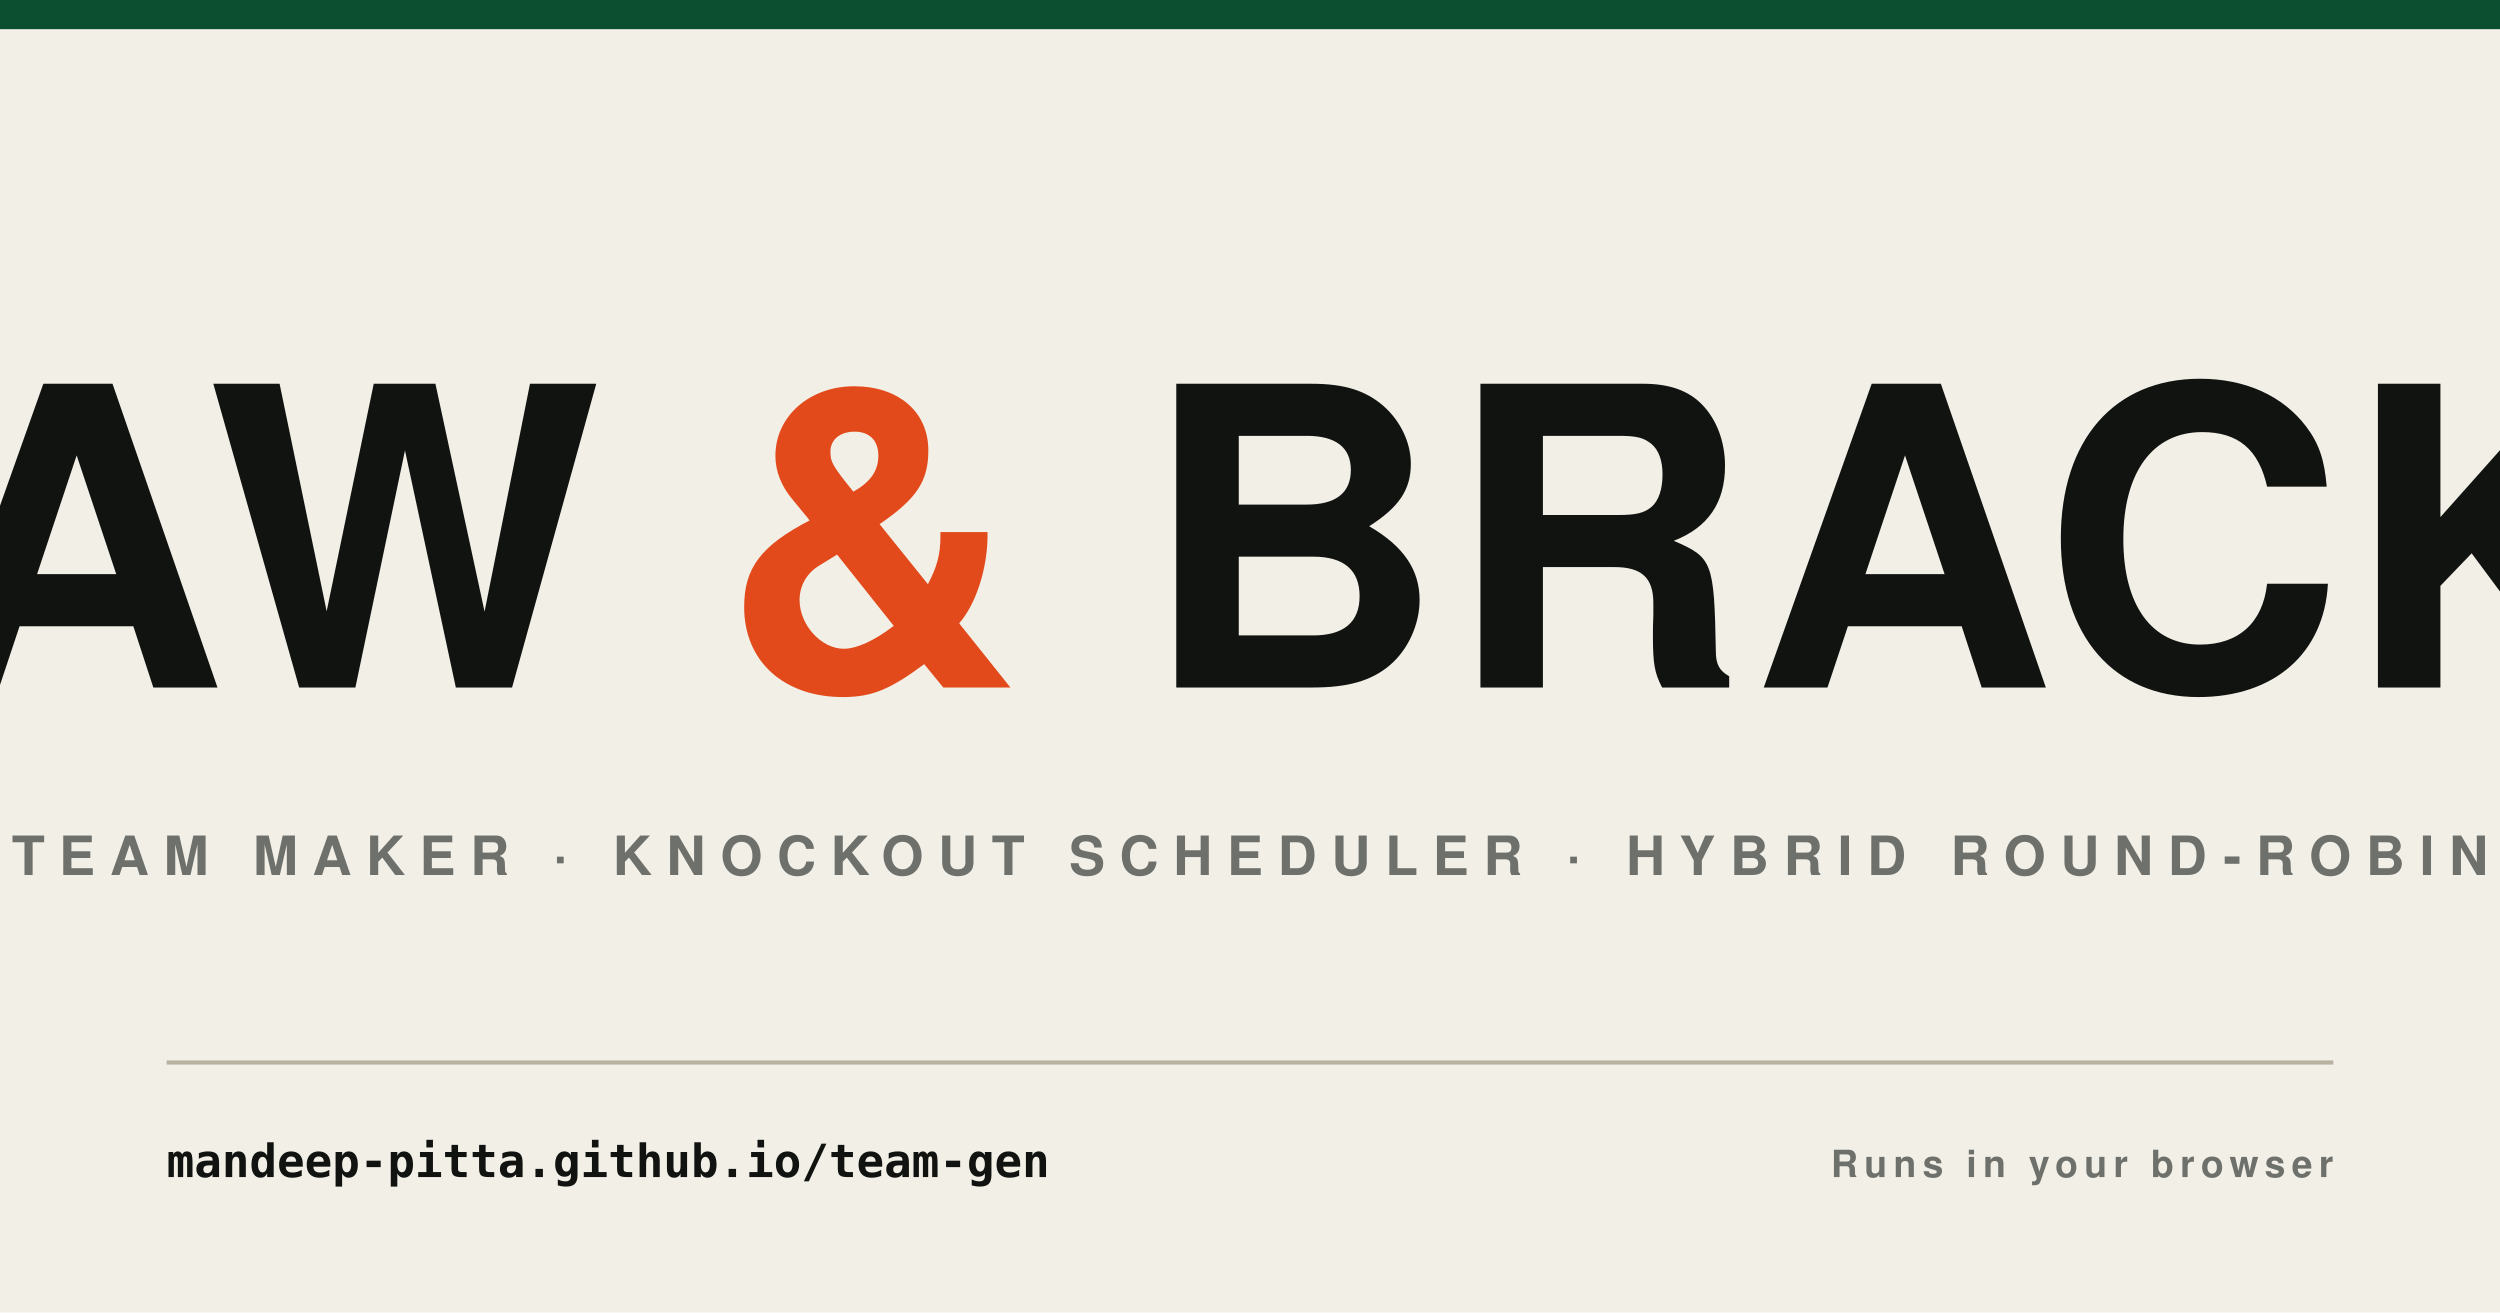
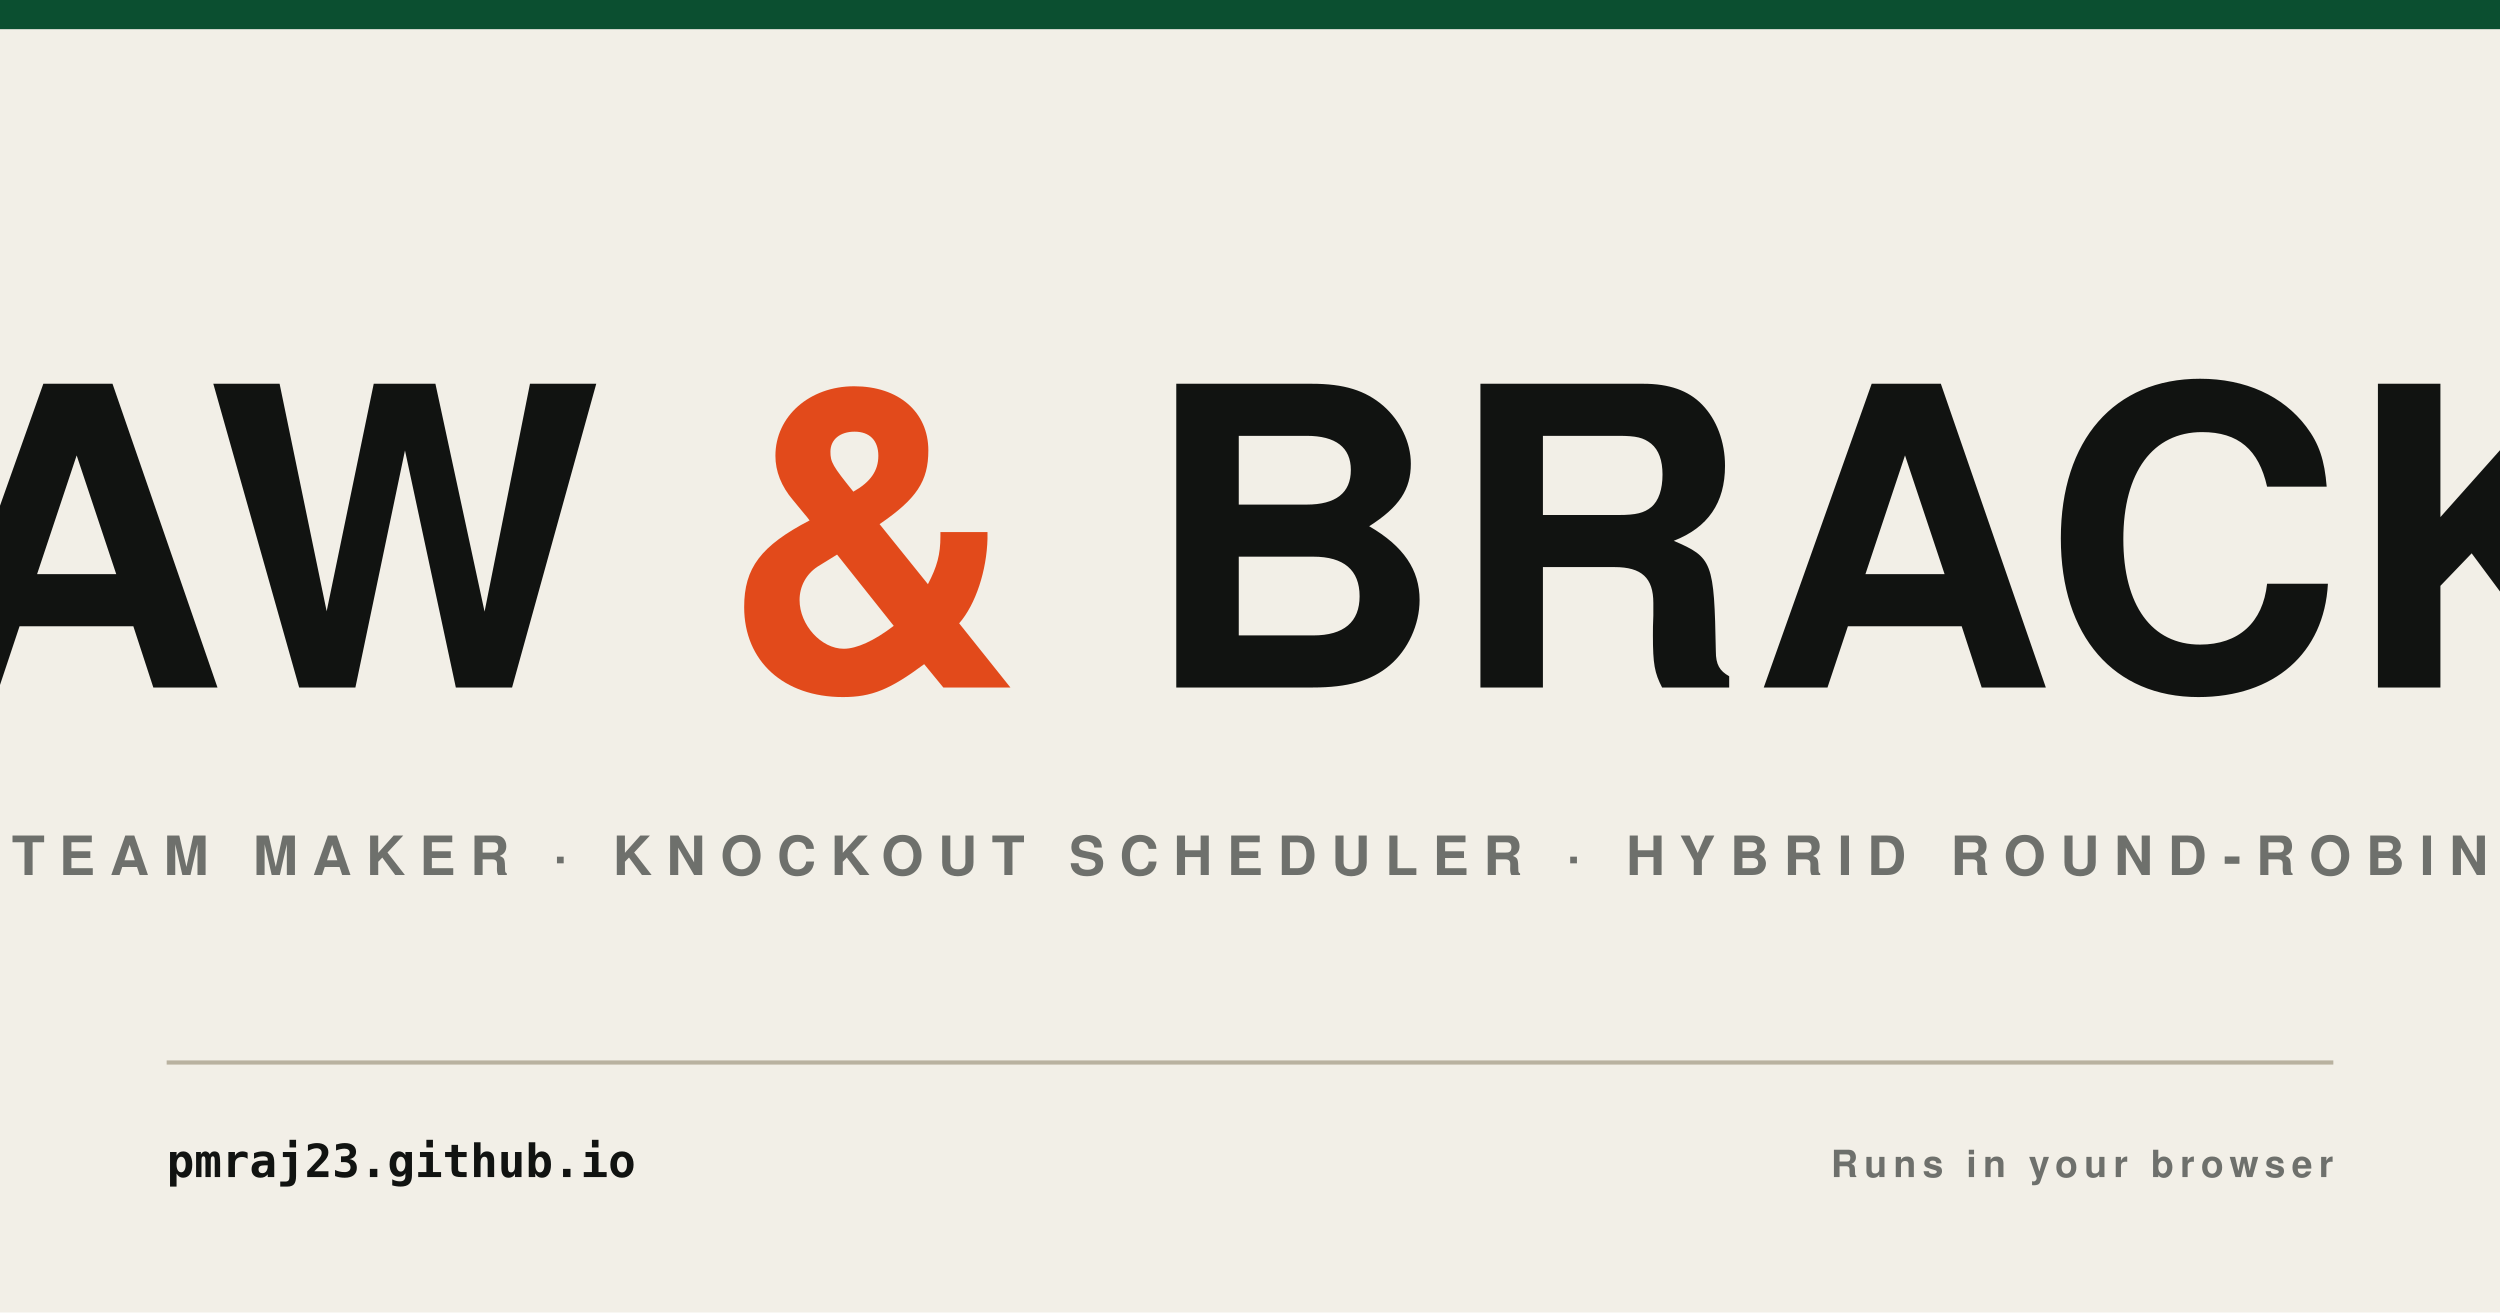
<svg xmlns="http://www.w3.org/2000/svg" viewBox="0 0 1200 630" width="1200" height="630">
  <rect width="1200" height="630" fill="#F2EFE7" />
  <rect x="0" y="0" width="1200" height="14" fill="#0B4F30" />
  <g font-family="Impact, Haettenschweiler, 'Arial Narrow', Helvetica, sans-serif" font-weight="900" text-anchor="middle">
    <text x="600" y="330" font-size="200" fill="#111311" letter-spacing="2">
      DRAW <tspan fill="#E24A1B">&amp;</tspan> BRACKET
    </text>
  </g>
  <text x="600" y="420" font-family="ui-sans-serif, system-ui, -apple-system, 'Segoe UI', Helvetica, Arial, sans-serif" font-size="26" font-weight="700" letter-spacing="7" text-anchor="middle" fill="#6E706C">
    TEAM MAKER  ·  KNOCKOUT SCHEDULER  ·  HYBRID ROUND-ROBIN
  </text>
  <line x1="80" y1="510" x2="1120" y2="510" stroke="#B9B2A0" stroke-width="2" />
-   <text x="80" y="565" font-family="ui-monospace, 'SF Mono', Menlo, Consolas, monospace" font-size="22" font-weight="600" fill="#111311">mandeep-pitta.github.io/team-gen</text>
+   <text x="80" y="565" font-family="ui-monospace, 'SF Mono', Menlo, Consolas, monospace" font-size="22" font-weight="600" fill="#111311">pmraj23.github.io</text>
  <text x="1120" y="565" font-family="ui-sans-serif, system-ui, Helvetica, Arial, sans-serif" font-size="18" font-weight="700" letter-spacing="3" text-anchor="end" fill="#6E706C" text-transform="uppercase">
    Runs in your browser
  </text>
</svg>
